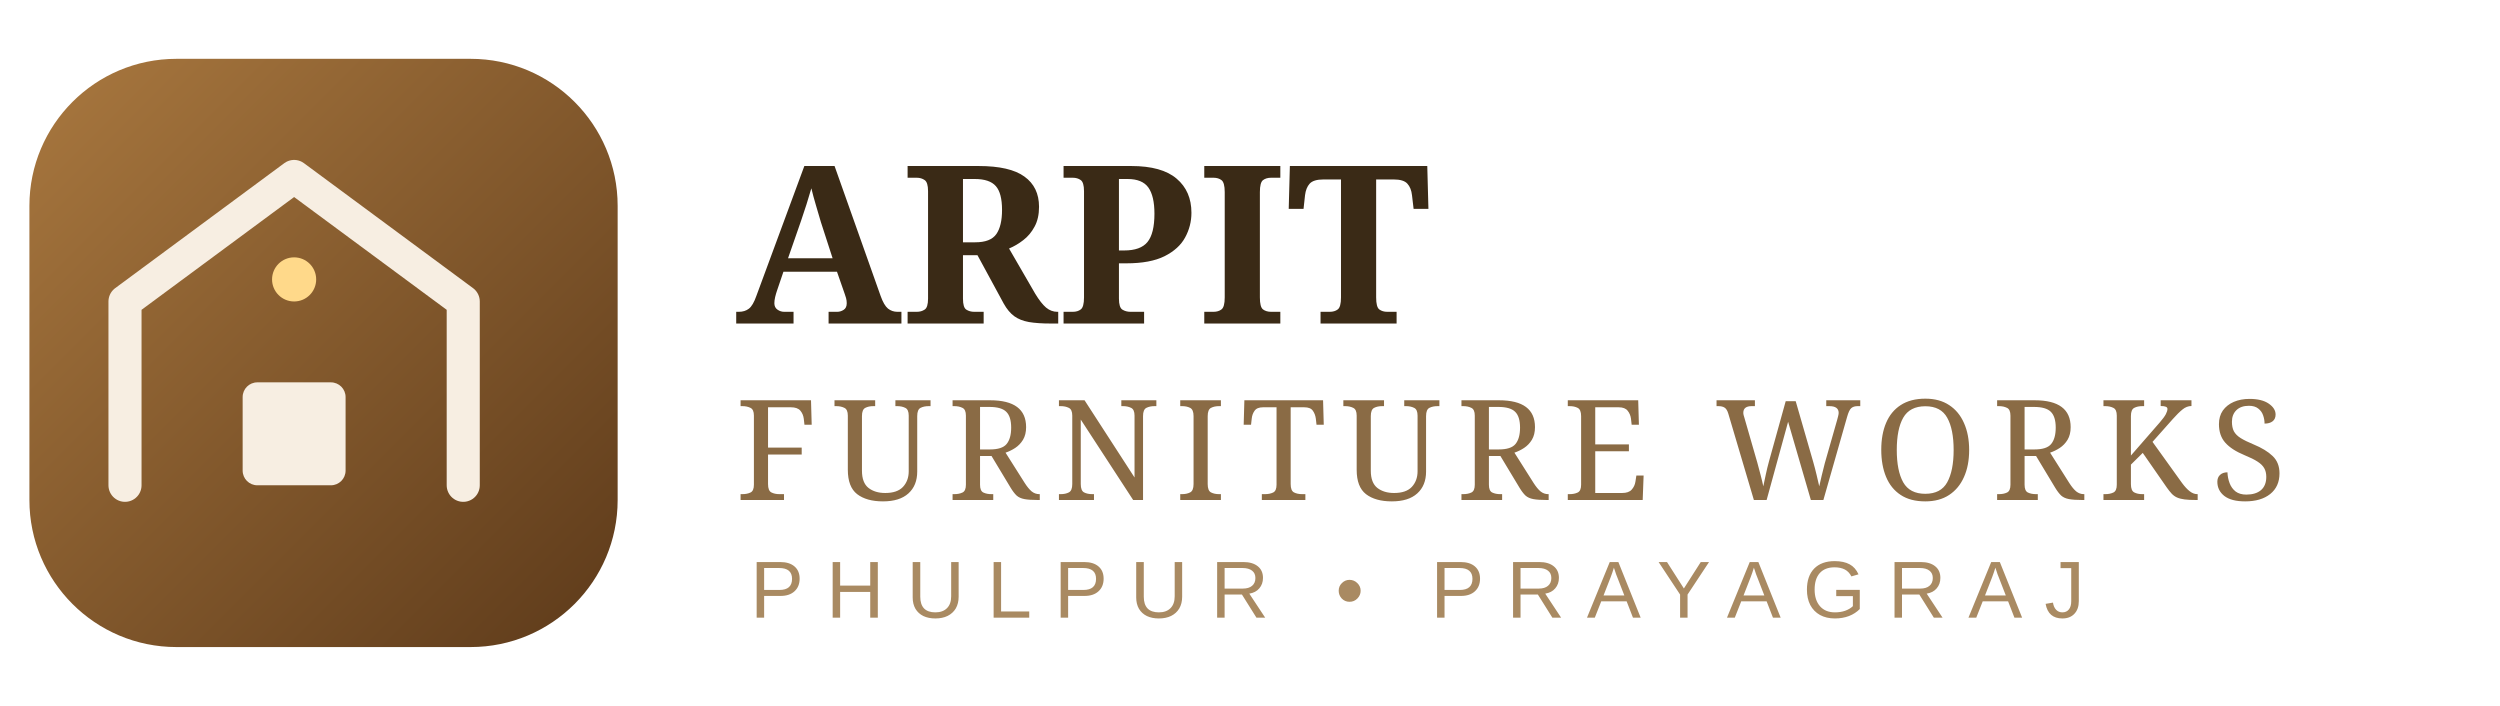
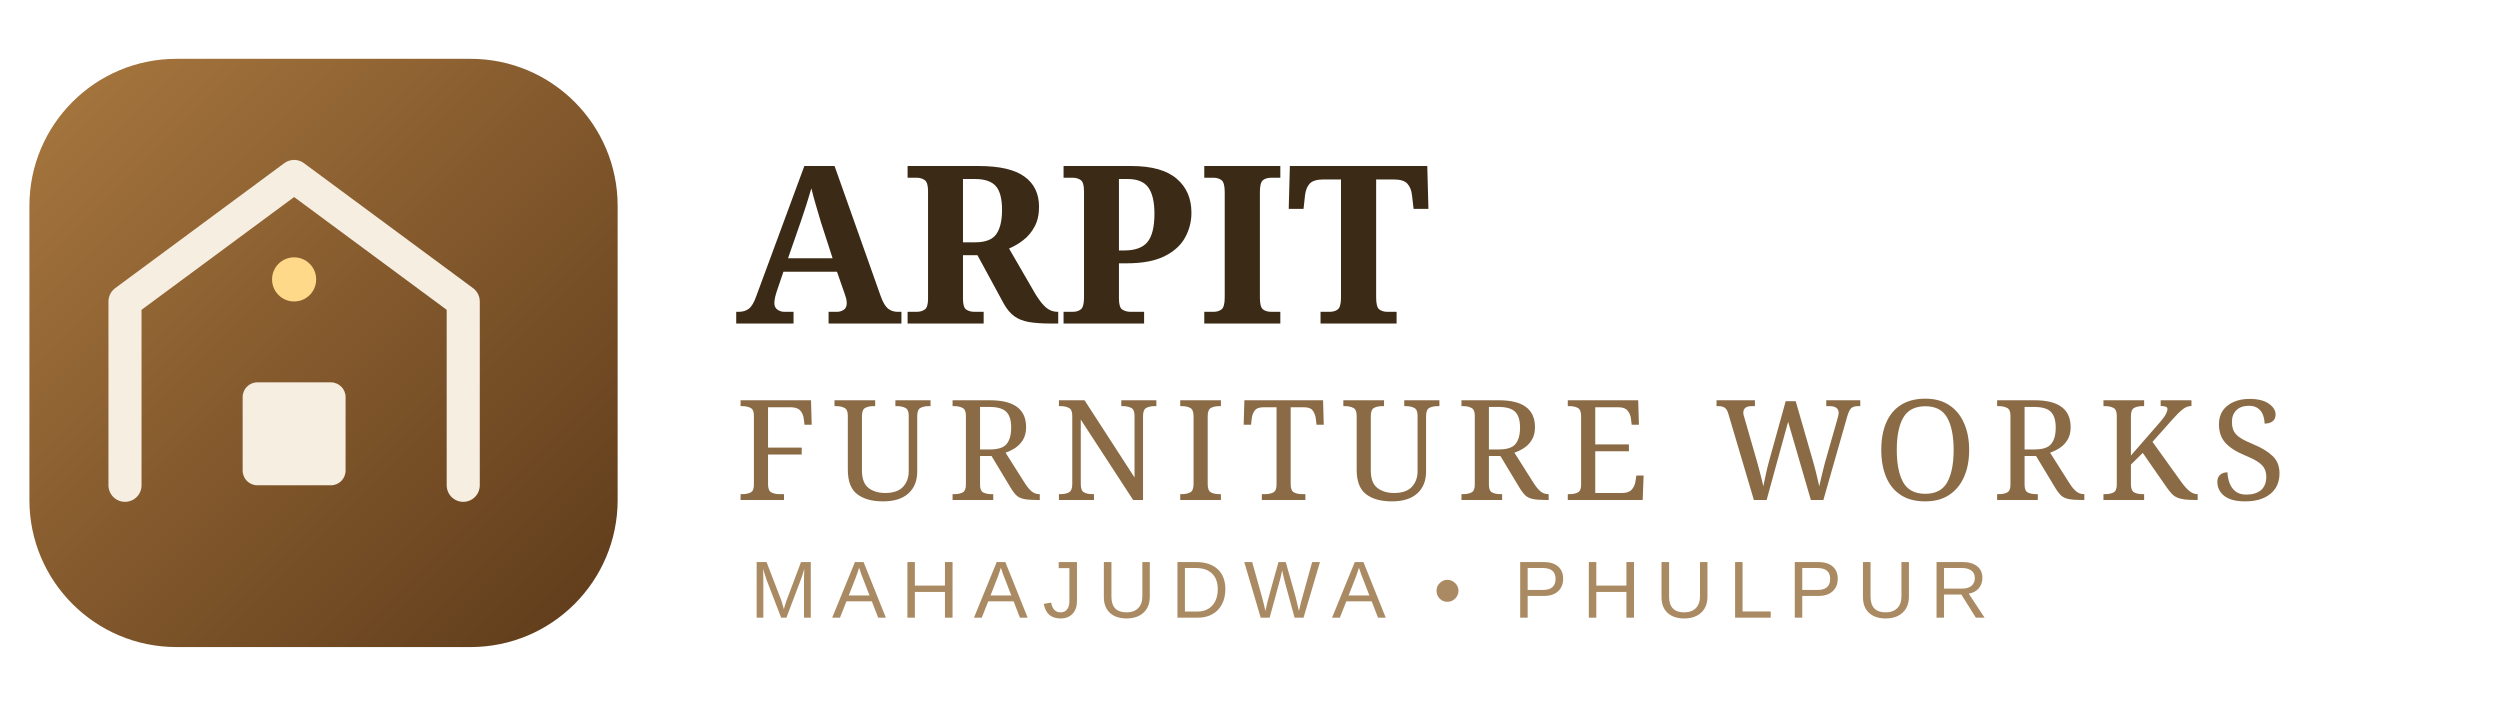
<svg xmlns="http://www.w3.org/2000/svg" viewBox="0 0 340 96">
  <defs>
    <linearGradient id="wood2" x1="0" y1="0" x2="1" y2="1">
      <stop offset="0" stop-color="#a9783f" />
      <stop offset="1" stop-color="#5d3a1a" />
    </linearGradient>
  </defs>
  <rect x="4" y="8" width="80" height="80" rx="20" fill="url(#wood2)" />
  <path d="M17 66V41l23-17 23 17v25" fill="none" stroke="#f7eee2" stroke-width="4.5" stroke-linejoin="round" stroke-linecap="round" />
  <rect x="33" y="52" width="14" height="14" rx="2" fill="#f7eee2" />
  <circle cx="40" cy="38" r="3" fill="#ffd98a" />
  <text x="100" y="44" font-family="Georgia, serif" font-weight="bold" font-size="30" fill="#3a2a16">ARPIT</text>
  <text x="100" y="68" font-family="Georgia, serif" font-size="19" letter-spacing="2" fill="#8a6b45">FURNITURE WORKS</text>
-   <text x="102" y="84" font-family="Arial, sans-serif" font-size="11" letter-spacing="3" fill="#a98a62">PHULPUR • PRAYAGRAJ</text>
+   <text x="102" y="84" font-family="Arial, sans-serif" font-size="11" letter-spacing="2" fill="#a98a62">MAHAJUDWA • PHULPUR</text>
</svg>
